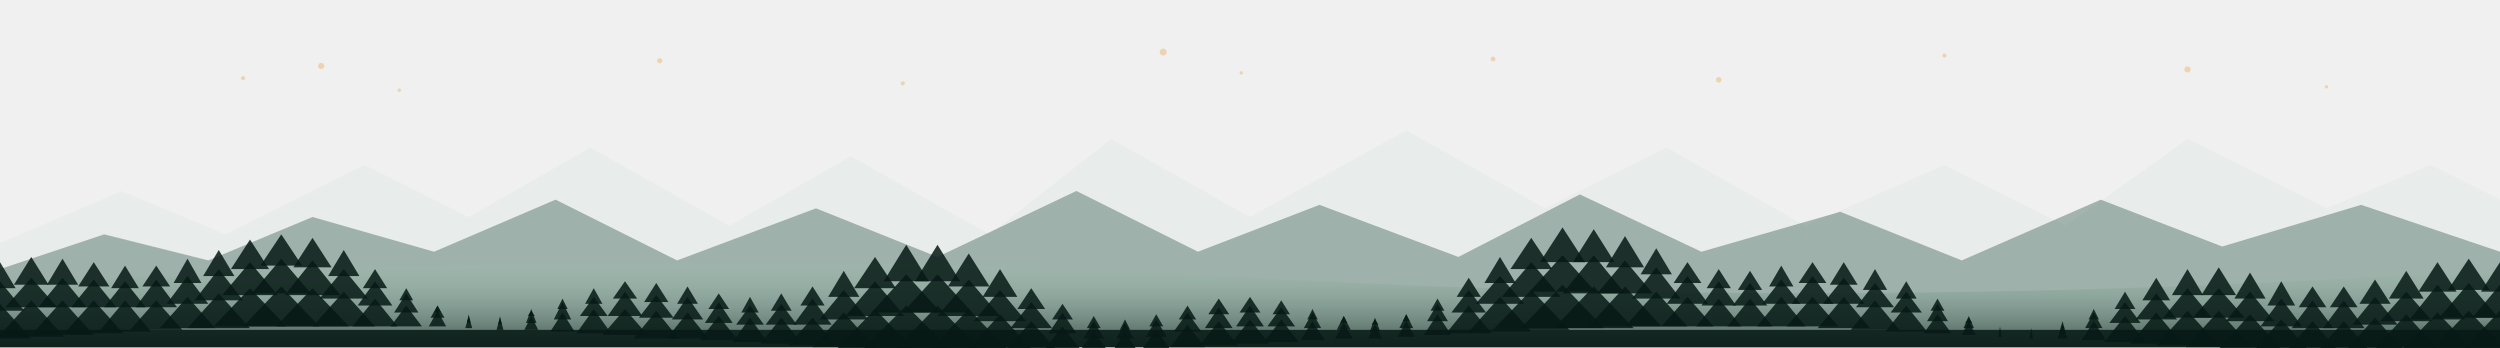
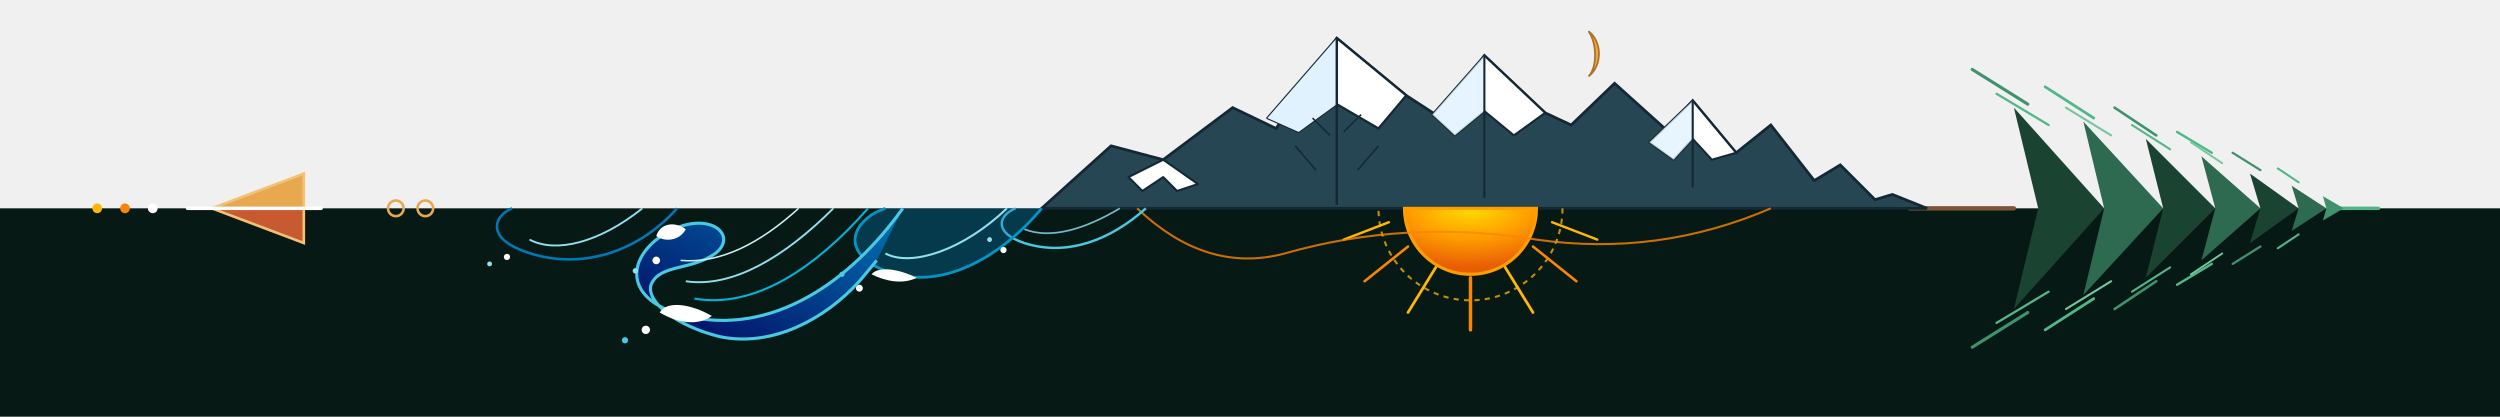
- <svg xmlns="http://www.w3.org/2000/svg" viewBox="0 0 1440 200" preserveAspectRatio="none" fill="none" style="display:block;width:100%;height:auto;">
+ <svg xmlns="http://www.w3.org/2000/svg" viewBox="0 0 1440 240" preserveAspectRatio="xMidYMid meet" fill="none" style="display:block;width:100%;height:auto;">
  <defs>
-     <linearGradient id="skyGrad" x1="0" y1="0" x2="0" y2="1">
-       <stop offset="0%" stop-color="#081e18" stop-opacity="0" />
-       <stop offset="100%" stop-color="#081e18" stop-opacity="0.95" />
+     <linearGradient id="shaftGrad" x1="0%" y1="0%" x2="100%" y2="0%">
+       <stop offset="0%" stop-color="#40916c" />
+       <stop offset="35%" stop-color="#a2d1bb" />
+       <stop offset="70%" stop-color="#48cae4" />
+       <stop offset="100%" stop-color="#e8a850" />
    </linearGradient>
-     <linearGradient id="mistGrad" x1="0" y1="0" x2="0" y2="1">
-       <stop offset="0%" stop-color="#a2d1bb" stop-opacity="0.08" />
-       <stop offset="100%" stop-color="#081e18" stop-opacity="0.6" />
+     <radialGradient id="sunsetGrad" cx="50%" cy="0%" r="90%">
+       <stop offset="0%" stop-color="#ffdd00" />
+       <stop offset="50%" stop-color="#ff9e00" />
+       <stop offset="100%" stop-color="#e85d04" />
+     </radialGradient>
+     <linearGradient id="oceanWaveGrad" x1="0%" y1="0%" x2="100%" y2="100%">
+       <stop offset="0%" stop-color="#0077b6" />
+       <stop offset="50%" stop-color="#023e8a" />
+       <stop offset="100%" stop-color="#03045e" />
    </linearGradient>
  </defs>
-   <path d="M0,140 L70,110 L130,135 L210,95 L270,125 L340,85 L420,130 L490,90 L570,135 L640,80 L720,125 L810,75 L890,120 L960,85 L1040,130 L1120,95 L1190,130 L1260,80 L1340,120 L1400,95 L1440,115 L1440,200 L0,200 Z" fill="#a2d1bb" fill-opacity="0.09" />
-   <path d="M0,155 L60,135 L120,150 L180,125 L250,145 L320,115 L390,150 L470,120 L540,148 L620,110 L690,145 L760,118 L840,148 L910,112 L980,145 L1060,122 L1130,150 L1210,115 L1280,142 L1360,118 L1440,145 L1440,200 L0,200 Z" fill="#164235" fill-opacity="0.35" />
-   <path d="M0,165 Q360,140 720,160 T1440,155 L1440,200 L0,200 Z" fill="url(#mistGrad)" />
-   <g fill="#071914" fill-opacity="0.85">
-     <polygon points="0,151 -9,166 9,166" />
-     <polygon points="0,162 -14,179 14,179" />
-     <polygon points="0,175 -18,195 18,195" />
-     <polygon points="18,148 8,164 28,164" />
-     <polygon points="18,160 3,177 33,177" />
-     <polygon points="18,173 -1,194 37,194" />
-     <polygon points="36,149 27,164 45,164" />
-     <polygon points="36,160 22,177 50,177" />
-     <polygon points="36,173 18,193 54,193" />
-     <polygon points="54,151 45,165 63,165" />
-     <polygon points="54,161 41,177 67,177" />
-     <polygon points="54,173 37,192 71,192" />
-     <polygon points="72,153 64,166 80,166" />
-     <polygon points="72,162 60,177 84,177" />
-     <polygon points="72,173 57,191 87,191" />
-     <polygon points="90,153 82,165 98,165" />
-     <polygon points="90,161 78,177 102,177" />
-     <polygon points="90,173 75,190 105,190" />
-     <polygon points="108,149 100,163 116,163" />
-     <polygon points="108,159 96,175 120,175" />
-     <polygon points="108,171 92,189 124,189" />
-     <polygon points="126,144 117,159 135,159" />
-     <polygon points="126,155 112,173 140,173" />
-     <polygon points="126,169 108,189 144,189" />
-     <polygon points="144,138 133,155 155,155" />
-     <polygon points="144,151 128,170 160,170" />
-     <polygon points="144,166 123,188 165,188" />
-     <polygon points="162,135 150,153 174,153" />
-     <polygon points="162,149 145,169 179,169" />
-     <polygon points="162,165 140,188 184,188" />
-     <polygon points="180,137 169,154 191,154" />
-     <polygon points="180,150 164,170 196,170" />
-     <polygon points="180,166 159,188 201,188" />
-     <polygon points="198,144 189,159 207,159" />
-     <polygon points="198,155 184,172 212,172" />
-     <polygon points="198,168 180,188 216,188" />
-     <polygon points="216,155 209,166 223,166" />
-     <polygon points="216,162 206,176 226,176" />
-     <polygon points="216,172 203,188 229,188" />
-     <polygon points="234,166 230,173 238,173" />
-     <polygon points="234,169 227,180 241,180" />
-     <polygon points="234,176 225,188 243,188" />
-     <polygon points="252,176 250,180 254,180" />
-     <polygon points="252,176 248,183 256,183" />
-     <polygon points="252,179 247,188 257,188" />
-     <polygon points="270,183 269,185 271,185" />
-     <polygon points="270,181 269,186 271,186" />
-     <polygon points="270,182 268,189 272,189" />
-     <polygon points="288,184 287,186 289,186" />
-     <polygon points="288,182 287,187 289,187" />
-     <polygon points="288,183 286,190 290,190" />
-     <polygon points="306,179 304,182 308,182" />
-     <polygon points="306,178 303,186 309,186" />
-     <polygon points="306,182 302,190 310,190" />
-     <polygon points="324,172 321,178 327,178" />
-     <polygon points="324,174 319,184 329,184" />
-     <polygon points="324,180 317,191 331,191" />
-     <polygon points="342,166 337,175 347,175" />
-     <polygon points="342,171 334,182 350,182" />
-     <polygon points="342,178 332,192 352,192" />
-     <polygon points="360,162 353,172 367,172" />
-     <polygon points="360,168 350,182 370,182" />
-     <polygon points="360,178 347,193 373,193" />
-     <polygon points="378,163 371,174 385,174" />
-     <polygon points="378,170 368,183 388,183" />
-     <polygon points="378,179 365,195 391,195" />
-     <polygon points="396,165 390,175 402,175" />
-     <polygon points="396,171 387,184 405,184" />
-     <polygon points="396,180 384,195 408,195" />
-     <polygon points="414,169 408,178 420,178" />
-     <polygon points="414,174 406,186 422,186" />
-     <polygon points="414,182 403,196 425,196" />
-     <polygon points="432,171 427,180 437,180" />
-     <polygon points="432,176 424,187 440,187" />
-     <polygon points="432,183 422,197 442,197" />
-     <polygon points="450,169 444,179 456,179" />
-     <polygon points="450,175 441,187 459,187" />
-     <polygon points="450,183 438,198 462,198" />
-     <polygon points="468,165 461,176 475,176" />
-     <polygon points="468,172 457,187 479,187" />
-     <polygon points="468,183 454,199 482,199" />
-     <polygon points="486,156 477,171 495,171" />
-     <polygon points="486,167 472,184 500,184" />
-     <polygon points="486,180 468,200 504,200" />
-     <polygon points="504,148 492,166 516,166" />
-     <polygon points="504,162 487,182 521,182" />
-     <polygon points="504,178 482,201 526,201" />
-     <polygon points="522,141 509,162 535,162" />
-     <polygon points="522,158 502,180 542,180" />
-     <polygon points="522,176 497,201 547,201" />
-     <polygon points="540,141 527,162 553,162" />
-     <polygon points="540,158 520,180 560,180" />
-     <polygon points="540,176 515,202 565,202" />
-     <polygon points="558,146 546,165 570,165" />
-     <polygon points="558,161 540,182 576,182" />
-     <polygon points="558,178 535,202 581,202" />
-     <polygon points="576,155 566,171 586,171" />
-     <polygon points="576,167 561,185 591,185" />
-     <polygon points="576,181 557,202 595,202" />
-     <polygon points="594,166 586,178 602,178" />
-     <polygon points="594,174 582,189 606,189" />
-     <polygon points="594,185 579,202 609,202" />
-     <polygon points="612,175 606,184 618,184" />
-     <polygon points="612,180 604,192 620,192" />
-     <polygon points="612,188 601,202 623,202" />
-     <polygon points="630,182 626,189 634,189" />
-     <polygon points="630,185 624,195 636,195" />
-     <polygon points="630,191 622,202 638,202" />
-     <polygon points="648,184 645,190 651,190" />
-     <polygon points="648,186 643,195 653,195" />
-     <polygon points="648,191 641,202 655,202" />
-     <polygon points="666,181 662,188 670,188" />
-     <polygon points="666,184 660,194 672,194" />
-     <polygon points="666,190 658,201 674,201" />
-     <polygon points="684,176 679,184 689,184" />
-     <polygon points="684,180 676,191 692,191" />
-     <polygon points="684,187 674,200 694,200" />
-     <polygon points="702,172 696,181 708,181" />
-     <polygon points="702,177 694,189 710,189" />
-     <polygon points="702,185 691,199 713,199" />
-     <polygon points="720,171 714,180 726,180" />
-     <polygon points="720,176 712,188 728,188" />
-     <polygon points="720,184 709,198 731,198" />
-     <polygon points="738,173 733,181 743,181" />
-     <polygon points="738,177 730,188 746,188" />
-     <polygon points="738,184 728,197 748,197" />
-     <polygon points="756,178 753,184 759,184" />
-     <polygon points="756,180 751,189 761,189" />
-     <polygon points="756,185 749,196 763,196" />
-     <polygon points="774,182 772,186 776,186" />
-     <polygon points="774,182 770,190 778,190" />
-     <polygon points="774,186 769,195 779,195" />
-     <polygon points="792,184 790,187 794,187" />
-     <polygon points="792,183 789,191 795,191" />
-     <polygon points="792,187 788,195 796,195" />
-     <polygon points="810,181 808,185 812,185" />
-     <polygon points="810,181 806,189 814,189" />
-     <polygon points="810,185 805,194 815,194" />
-     <polygon points="828,172 824,179 832,179" />
-     <polygon points="828,175 822,185 834,185" />
-     <polygon points="828,181 820,193 836,193" />
-     <polygon points="846,160 839,171 853,171" />
-     <polygon points="846,167 836,180 856,180" />
-     <polygon points="846,176 833,192 859,192" />
-     <polygon points="864,148 855,163 873,163" />
-     <polygon points="864,159 850,175 878,175" />
-     <polygon points="864,171 846,191 882,191" />
-     <polygon points="882,137 870,155 894,155" />
-     <polygon points="882,151 865,171 899,171" />
-     <polygon points="882,167 860,190 904,190" />
-     <polygon points="900,131 887,151 913,151" />
-     <polygon points="900,147 881,168 919,168" />
-     <polygon points="900,164 876,189 924,189" />
-     <polygon points="918,132 906,151 930,151" />
-     <polygon points="918,147 900,169 936,169" />
-     <polygon points="918,165 895,189 941,189" />
-     <polygon points="936,136 925,154 947,154" />
-     <polygon points="936,150 920,169 952,169" />
-     <polygon points="936,165 915,188 957,188" />
-     <polygon points="954,143 945,158 963,158" />
-     <polygon points="954,154 940,172 968,172" />
-     <polygon points="954,168 936,188 972,188" />
-     <polygon points="972,151 964,163 980,163" />
-     <polygon points="972,159 960,175 984,175" />
-     <polygon points="972,171 957,188 987,188" />
-     <polygon points="990,155 983,166 997,166" />
-     <polygon points="990,162 980,176 1000,176" />
-     <polygon points="990,172 977,188 1003,188" />
-     <polygon points="1008,156 1001,167 1015,167" />
-     <polygon points="1008,163 998,176 1018,176" />
-     <polygon points="1008,172 995,188 1021,188" />
-     <polygon points="1026,153 1019,165 1033,165" />
-     <polygon points="1026,161 1015,175 1037,175" />
-     <polygon points="1026,171 1012,188 1040,188" />
-     <polygon points="1044,151 1036,163 1052,163" />
-     <polygon points="1044,159 1032,175 1056,175" />
-     <polygon points="1044,171 1029,188 1059,188" />
-     <polygon points="1062,151 1054,164 1070,164" />
-     <polygon points="1062,160 1050,175 1074,175" />
-     <polygon points="1062,171 1047,189 1077,189" />
-     <polygon points="1080,155 1073,167 1087,167" />
-     <polygon points="1080,163 1069,177 1091,177" />
-     <polygon points="1080,173 1066,190 1094,190" />
-     <polygon points="1098,162 1092,172 1104,172" />
-     <polygon points="1098,168 1089,180 1107,180" />
-     <polygon points="1098,176 1086,191 1110,191" />
-     <polygon points="1116,172 1112,179 1120,179" />
-     <polygon points="1116,175 1110,185 1122,185" />
-     <polygon points="1116,181 1108,192 1124,192" />
-     <polygon points="1134,183 1132,186 1136,186" />
-     <polygon points="1134,182 1131,189 1137,189" />
-     <polygon points="1134,185 1130,193 1138,193" />
-     <polygon points="1152,190 1152,191 1152,191" />
-     <polygon points="1152,187 1152,192 1152,192" />
-     <polygon points="1152,188 1151,194 1153,194" />
-     <polygon points="1170,192 1170,193 1170,193" />
-     <polygon points="1170,189 1170,193 1170,193" />
-     <polygon points="1170,189 1169,195 1171,195" />
-     <polygon points="1188,187 1187,189 1189,189" />
-     <polygon points="1188,185 1186,192 1190,192" />
-     <polygon points="1188,188 1185,195 1191,195" />
-     <polygon points="1206,178 1203,184 1209,184" />
-     <polygon points="1206,180 1201,189 1211,189" />
-     <polygon points="1206,185 1199,196 1213,196" />
-     <polygon points="1224,168 1218,178 1230,178" />
-     <polygon points="1224,174 1215,186 1233,186" />
-     <polygon points="1224,182 1212,197 1236,197" />
-     <polygon points="1242,160 1234,173 1250,173" />
-     <polygon points="1242,169 1230,184 1254,184" />
-     <polygon points="1242,180 1227,198 1257,198" />
-     <polygon points="1260,155 1251,170 1269,170" />
-     <polygon points="1260,166 1246,183 1274,183" />
-     <polygon points="1260,179 1242,199 1278,199" />
-     <polygon points="1278,154 1268,170 1288,170" />
-     <polygon points="1278,166 1263,183 1293,183" />
-     <polygon points="1278,179 1259,200 1297,200" />
-     <polygon points="1296,157 1287,172 1305,172" />
-     <polygon points="1296,168 1282,185 1310,185" />
-     <polygon points="1296,181 1278,201 1314,201" />
-     <polygon points="1314,162 1306,176 1322,176" />
-     <polygon points="1314,172 1302,188 1326,188" />
-     <polygon points="1314,184 1298,202 1330,202" />
-     <polygon points="1332,165 1324,177 1340,177" />
-     <polygon points="1332,173 1320,189 1344,189" />
-     <polygon points="1332,185 1317,202 1347,202" />
-     <polygon points="1350,165 1342,177 1358,177" />
-     <polygon points="1350,173 1338,189 1362,189" />
-     <polygon points="1350,185 1335,202 1365,202" />
-     <polygon points="1368,161 1359,175 1377,175" />
-     <polygon points="1368,171 1355,187 1381,187" />
-     <polygon points="1368,183 1351,202 1385,202" />
-     <polygon points="1386,156 1376,172 1396,172" />
-     <polygon points="1386,168 1371,185 1401,185" />
-     <polygon points="1386,181 1367,202 1405,202" />
-     <polygon points="1404,151 1393,168 1415,168" />
-     <polygon points="1404,164 1388,184 1420,184" />
-     <polygon points="1404,180 1383,202 1425,202" />
-     <polygon points="1422,149 1410,167 1434,167" />
-     <polygon points="1422,163 1405,183 1439,183" />
-     <polygon points="1422,179 1400,202 1444,202" />
-     <polygon points="1440,151 1429,168 1451,168" />
-     <polygon points="1440,164 1424,183 1456,183" />
-     <polygon points="1440,179 1419,201 1461,201" />
-     <rect x="0" y="190" width="1440" height="10" />
-   </g>
-   <g fill="#e8a850" fill-opacity="0.4">
-     <circle cx="140" cy="45" r="1.2" />
-     <circle cx="185" cy="38" r="1.8" />
-     <circle cx="230" cy="52" r="1" />
-     <circle cx="380" cy="35" r="1.5" />
-     <circle cx="520" cy="48" r="1.2" />
-     <circle cx="670" cy="30" r="2" />
-     <circle cx="715" cy="42" r="1" />
-     <circle cx="860" cy="34" r="1.4" />
-     <circle cx="990" cy="46" r="1.6" />
-     <circle cx="1120" cy="32" r="1.2" />
-     <circle cx="1260" cy="40" r="1.8" />
-     <circle cx="1340" cy="50" r="1" />
+   <rect x="0" y="120" width="1440" height="120" fill="#071914" />
+   <g id="arrow-elements-container" transform="translate(1440, 0) scale(-1, 1)">
+     <line x1="70" y1="120" x2="1330" y2="120" stroke="url(#shaftGrad)" stroke-width="1.8" stroke-linecap="round" />
+     <g id="arrow-tail-pine">
+       <line x1="280" y1="120" x2="340" y2="120" stroke="#7f5539" stroke-width="2.5" stroke-linecap="round" />
+       <path d="M70,120 L95,120" stroke="#52b788" stroke-width="2" stroke-linecap="round" />
+       <polygon points="90,120 102,113 100,120 102,127" fill="#40916c" />
+       <polygon points="100,120 120,107 116,120 120,133" fill="#2d6a4f" />
+       <path d="M116,105 L128,97 M116,135 L128,143" stroke="#52b788" stroke-width="1.2" stroke-linecap="round" />
+       <polygon points="116,120 144,100 138,120 144,140" fill="#1b4332" />
+       <path d="M138,98 L154,88 M138,142 L154,152" stroke="#40916c" stroke-width="1.3" stroke-linecap="round" />
+       <polygon points="138,120 172,90 164,120 172,150" fill="#2d6a4f" />
+       <path d="M166,88 L186,76 M166,152 L186,164" stroke="#52b788" stroke-width="1.4" stroke-linecap="round" />
+       <path d="M160,94 L178,82 M160,146 L178,158" stroke="#74c69d" stroke-width="1.1" stroke-linecap="round" />
+       <polygon points="164,120 204,80 194,120 204,160" fill="#1b4332" />
+       <path d="M198,78 L222,62 M198,162 L222,178" stroke="#40916c" stroke-width="1.5" stroke-linecap="round" />
+       <path d="M190,86 L212,72 M190,154 L212,168" stroke="#52b788" stroke-width="1.2" stroke-linecap="round" />
+       <polygon points="194,120 240,70 228,120 240,170" fill="#2d6a4f" />
+       <path d="M234,68 L262,50 M234,172 L262,190" stroke="#52b788" stroke-width="1.6" stroke-linecap="round" />
+       <path d="M224,78 L250,62 M224,162 L250,178" stroke="#74c69d" stroke-width="1.2" stroke-linecap="round" />
+       <polygon points="228,120 280,62 266,120 280,178" fill="#1b4332" />
+       <path d="M272,60 L304,40 M272,180 L304,200" stroke="#40916c" stroke-width="1.8" stroke-linecap="round" />
+       <path d="M260,72 L290,54 M260,168 L290,186" stroke="#52b788" stroke-width="1.3" stroke-linecap="round" />
+     </g>
+     <g id="arrow-top-snow-mountains">
+       <polygon points="330,120                      350,112 360,115 380,95 395,104 420,72 440,88 465,58 480,75 510,48                      535,72 550,65 585,32 610,68 630,55 670,22 705,74 730,62 770,92                      800,84 840,120" fill="#264653" stroke="#142834" stroke-width="1.6" />
+       <polygon points="465,58 440,88 454,92 465,80 476,92 490,82" fill="#ffffff" stroke="#142834" stroke-width="1.2" stroke-linejoin="round" />
+       <polygon points="465,58 465,80 476,92 490,82" fill="#e0f2fe" fill-opacity="0.8" />
+       <line x1="465" y1="58" x2="465" y2="108" stroke="#142834" stroke-width="1.2" />
+       <polygon points="585,32 550,65 568,78 585,64 602,78 615,66" fill="#ffffff" stroke="#142834" stroke-width="1.2" stroke-linejoin="round" />
+       <polygon points="585,32 585,64 602,78 615,66" fill="#e0f2fe" fill-opacity="0.85" />
+       <line x1="585" y1="32" x2="585" y2="114" stroke="#142834" stroke-width="1.2" />
+       <polygon points="670,22 630,55 646,74 670,60 692,76 710,68" fill="#ffffff" stroke="#142834" stroke-width="1.3" stroke-linejoin="round" />
+       <polygon points="670,22 670,60 692,76 710,68" fill="#e0f2fe" />
+       <line x1="670" y1="22" x2="670" y2="118" stroke="#142834" stroke-width="1.4" />
+       <path d="M656,66 L666,76 M646,84 L658,98 M684,68 L674,78 M694,84 L682,98" stroke="#142834" stroke-width="0.9" />
+       <polygon points="770,92 750,106 762,110 770,102 782,110 790,102" fill="#ffffff" stroke="#142834" stroke-width="1.2" stroke-linejoin="round" />
+       <path d="M525,18 C517,24 517,38 525,44 C520,39 520,25 525,18 Z" fill="#e8a850" stroke="#b07020" stroke-width="1" />
+     </g>
+     <g id="arrow-bottom-sunset">
+       <path d="M555,120 A38,38 0 0,0 631,120 Z" fill="url(#sunsetGrad)" stroke="#ff9e00" stroke-width="1.8" />
+       <path d="M540,120 A53,53 0 0,0 646,120" stroke="#ffb703" stroke-width="1.2" stroke-dasharray="3,3" stroke-opacity="0.75" fill="none" />
+       <line x1="593" y1="160" x2="593" y2="190" stroke="#fb8500" stroke-width="2" stroke-linecap="round" />
+       <line x1="573" y1="154" x2="557" y2="180" stroke="#ffb703" stroke-width="1.6" stroke-linecap="round" />
+       <line x1="613" y1="154" x2="629" y2="180" stroke="#ffb703" stroke-width="1.6" stroke-linecap="round" />
+       <line x1="557" y1="142" x2="532" y2="162" stroke="#fb8500" stroke-width="1.5" stroke-linecap="round" />
+       <line x1="629" y1="142" x2="654" y2="162" stroke="#fb8500" stroke-width="1.5" stroke-linecap="round" />
+       <line x1="546" y1="128" x2="520" y2="138" stroke="#ffb703" stroke-width="1.4" stroke-linecap="round" />
+       <line x1="640" y1="128" x2="666" y2="138" stroke="#ffb703" stroke-width="1.4" stroke-linecap="round" />
+       <path d="M420,120 Q485,148 555,138 Q630,126 700,146 Q745,158 785,120" stroke="#fb8500" stroke-width="1.2" stroke-opacity="0.8" fill="none" />
+     </g>
+     <g id="arrow-bottom-blue-waves">
+       <path d="M780,120 C800,138 825,148 850,140 C868,134 865,124 855,120" stroke="#48cae4" stroke-width="1.4" fill="none" />
+       <path d="M795,120 C815,132 835,138 850,132" stroke="#90e0ef" stroke-width="1" stroke-opacity="0.8" fill="none" />
+       <path d="M840,120 C865,150 900,168 930,156 C955,146 950,130 935,122 L930,120" fill="#0077b6" fill-opacity="0.35" stroke="#0096c7" stroke-width="1.6" />
+       <path d="M912,160 C922,155 934,153 938,158 C930,162 920,164 912,160 Z" fill="#ffffff" />
+       <path d="M860,120 C885,144 915,154 930,146" stroke="#90e0ef" stroke-width="1.2" fill="none" />
+       <path d="M920,120 C950,162 995,194 1045,182 C1085,172 1078,144 1052,132 C1030,122 1015,136 1028,146 C1042,156 1060,152 1065,164 C1068,174 1050,188 1025,194 C995,200 965,184 945,162 L935,150" fill="url(#oceanWaveGrad)" stroke="#48cae4" stroke-width="1.8" />
+       <path d="M940,120 C970,154 1005,178 1040,172" stroke="#00b4d8" stroke-width="1.2" fill="none" />
+       <path d="M960,120 C988,148 1018,166 1045,162" stroke="#90e0ef" stroke-width="1.1" fill="none" />
+       <path d="M980,120 C1002,140 1025,152 1048,150" stroke="#caf0f8" stroke-width="0.9" fill="none" />
+       <path d="M1030,182 C1042,175 1056,173 1060,180 C1050,186 1038,188 1030,182 Z" fill="#ffffff" />
+       <path d="M1045,132 C1052,127 1060,129 1062,136 C1056,140 1048,138 1045,132 Z" fill="#ffffff" />
+       <path d="M1050,120 C1075,148 1110,156 1140,144 C1160,136 1155,124 1145,120" stroke="#0077b6" stroke-width="1.5" fill="none" />
+       <path d="M1070,120 C1095,140 1120,146 1135,138" stroke="#90e0ef" stroke-width="1.1" fill="none" />
+       <circle cx="862" cy="144" r="1.8" fill="#ffffff" />
+       <circle cx="870" cy="138" r="1.4" fill="#90e0ef" />
+       <circle cx="945" cy="166" r="2.0" fill="#ffffff" />
+       <circle cx="955" cy="158" r="1.5" fill="#48cae4" />
+       <circle cx="1062" cy="150" r="2.2" fill="#ffffff" />
+       <circle cx="1074" cy="156" r="1.6" fill="#90e0ef" />
+       <circle cx="1068" cy="190" r="2.4" fill="#ffffff" />
+       <circle cx="1080" cy="196" r="1.8" fill="#48cae4" />
+       <circle cx="1148" cy="148" r="1.8" fill="#ffffff" />
+       <circle cx="1158" cy="152" r="1.4" fill="#90e0ef" />
+     </g>
+     <g id="arrow-head-pointing-right">
+       <circle cx="1195" cy="120" r="4.5" stroke="#e8a850" stroke-width="1.5" fill="none" />
+       <circle cx="1212" cy="120" r="4.5" stroke="#e8a850" stroke-width="1.5" fill="none" />
+       <polygon points="1265,100 1318,120 1265,120" fill="#e8a850" stroke="#f3c272" stroke-width="1.5" />
+       <polygon points="1265,140 1318,120 1265,120" fill="#c85a32" stroke="#f3c272" stroke-width="1.5" />
+       <line x1="1255" y1="120" x2="1332" y2="120" stroke="#ffffff" stroke-width="2" stroke-linecap="round" />
+       <circle cx="1352" cy="120" r="2.8" fill="#ffffff" />
+       <circle cx="1368" cy="120" r="2.8" fill="#fb8500" />
+       <circle cx="1384" cy="120" r="2.8" fill="#ffb703" />
+     </g>
  </g>
</svg>
